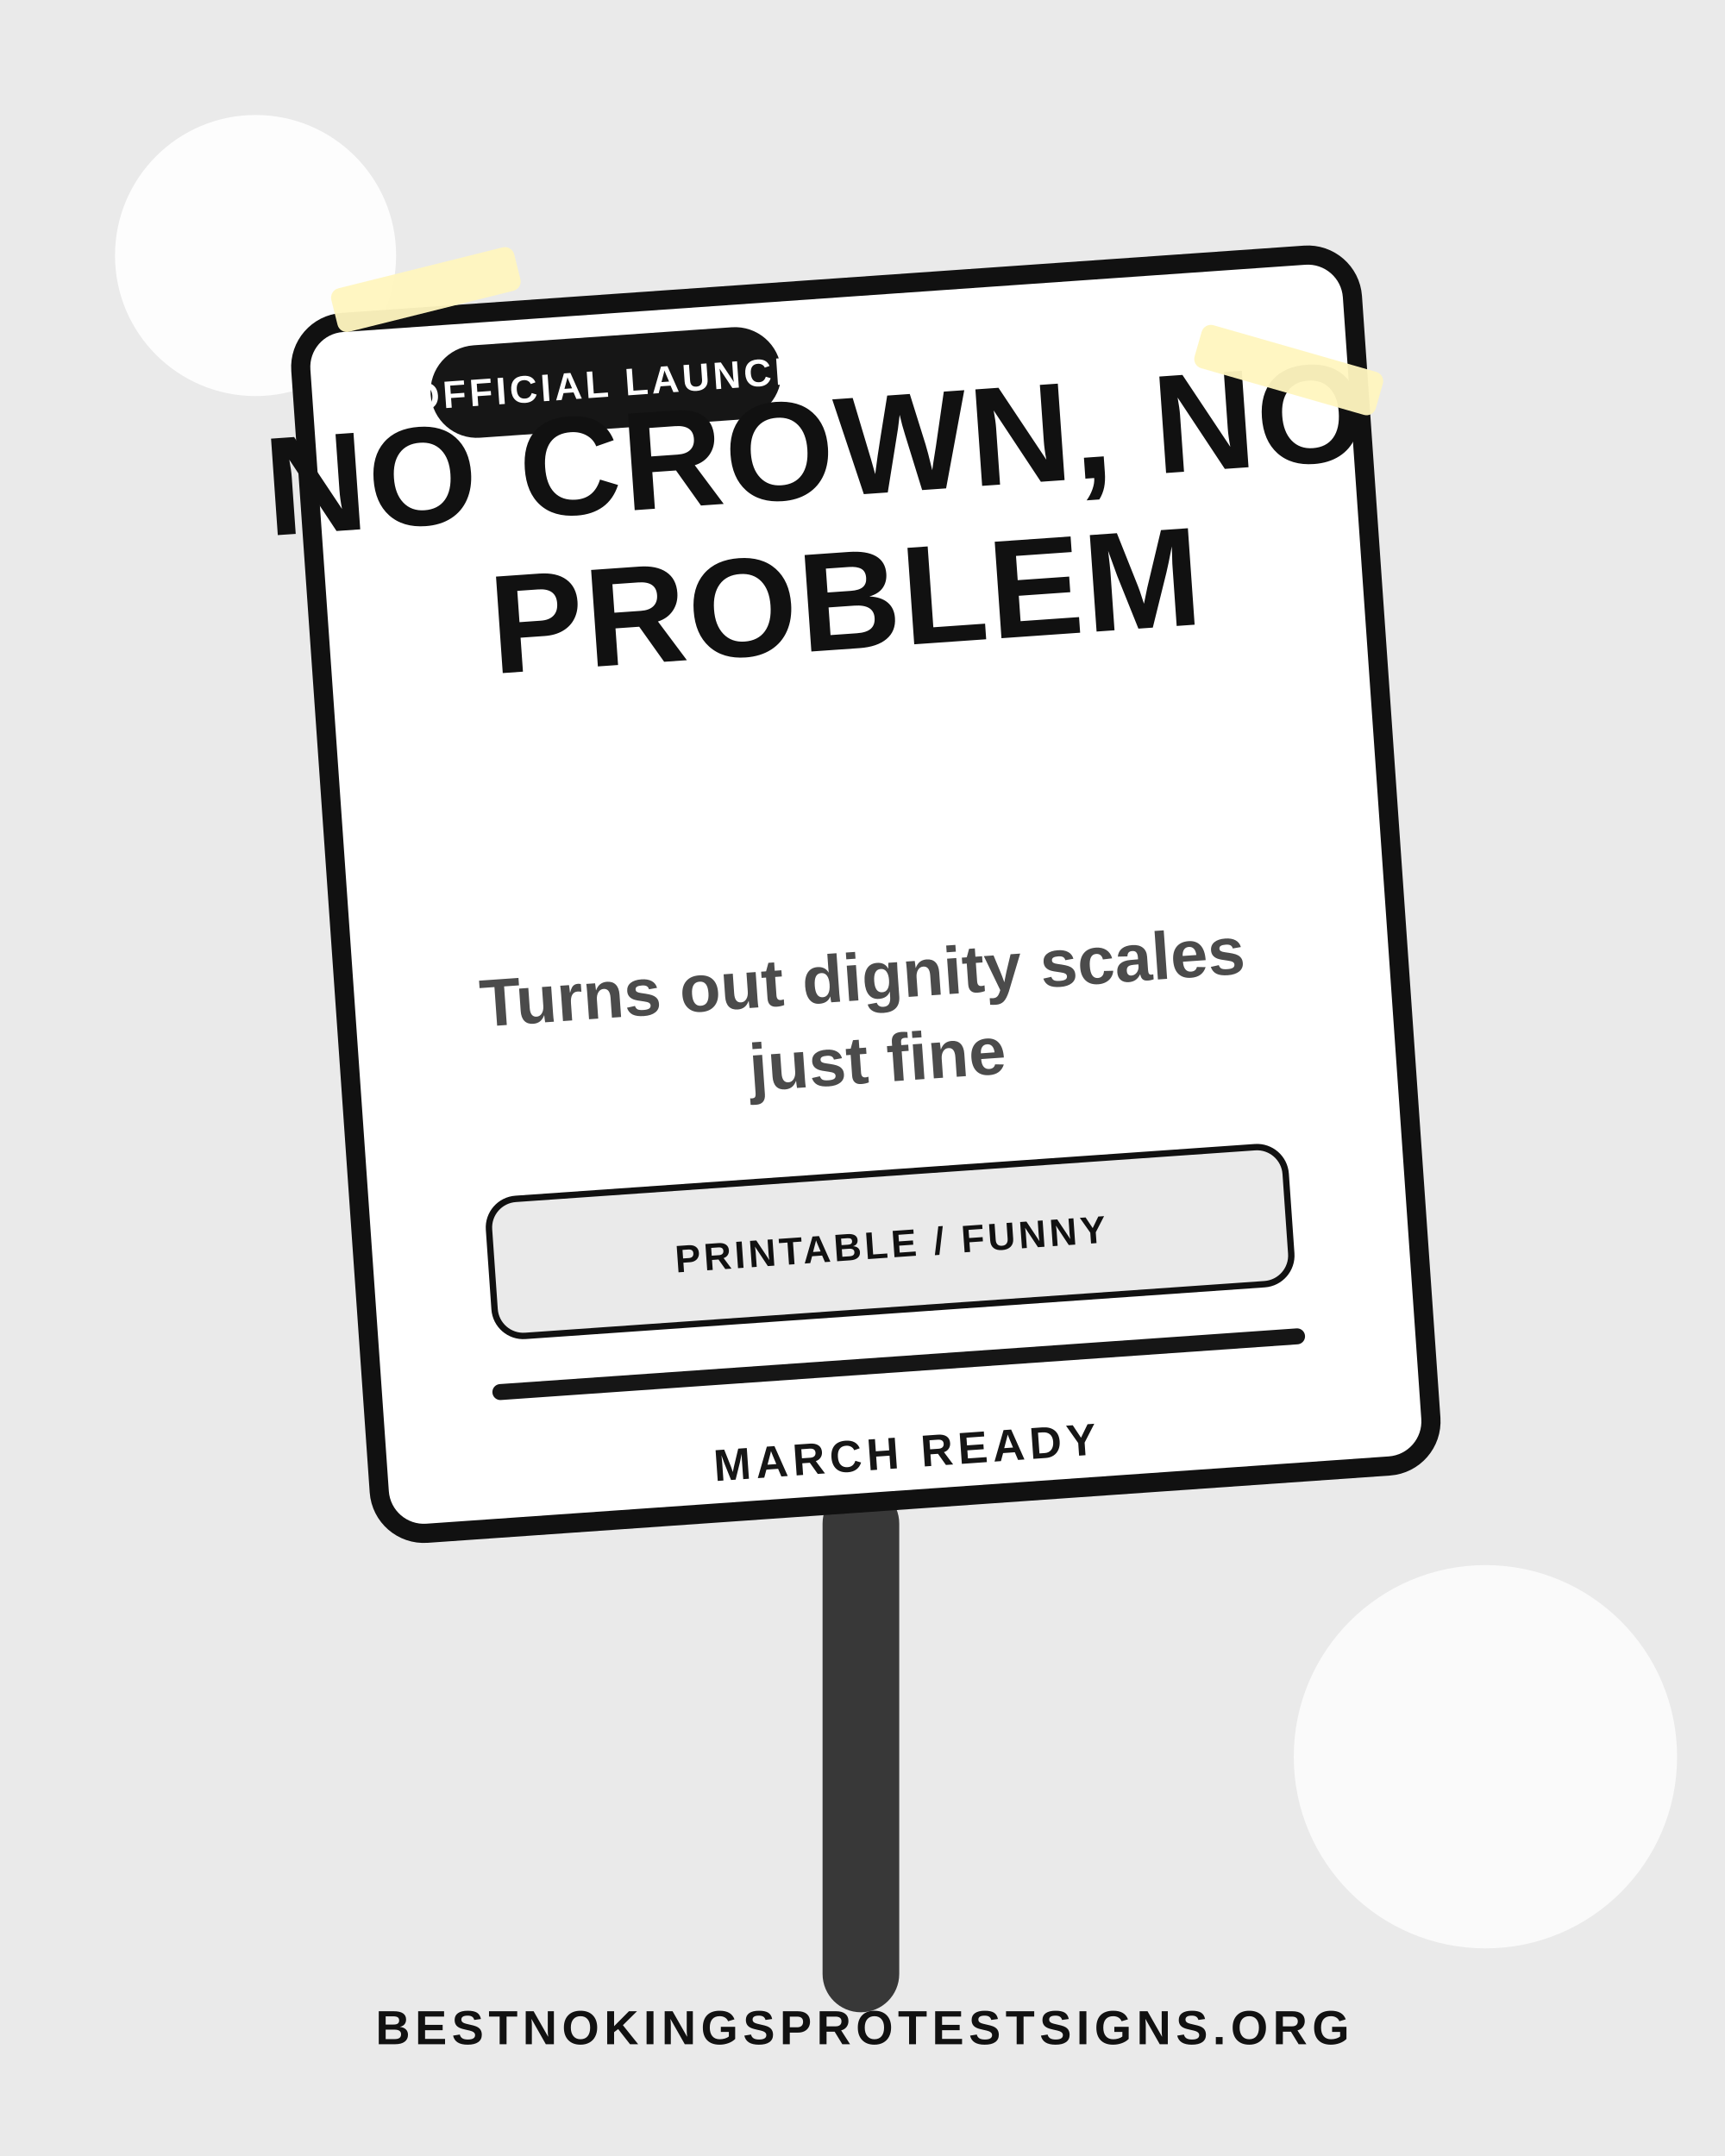
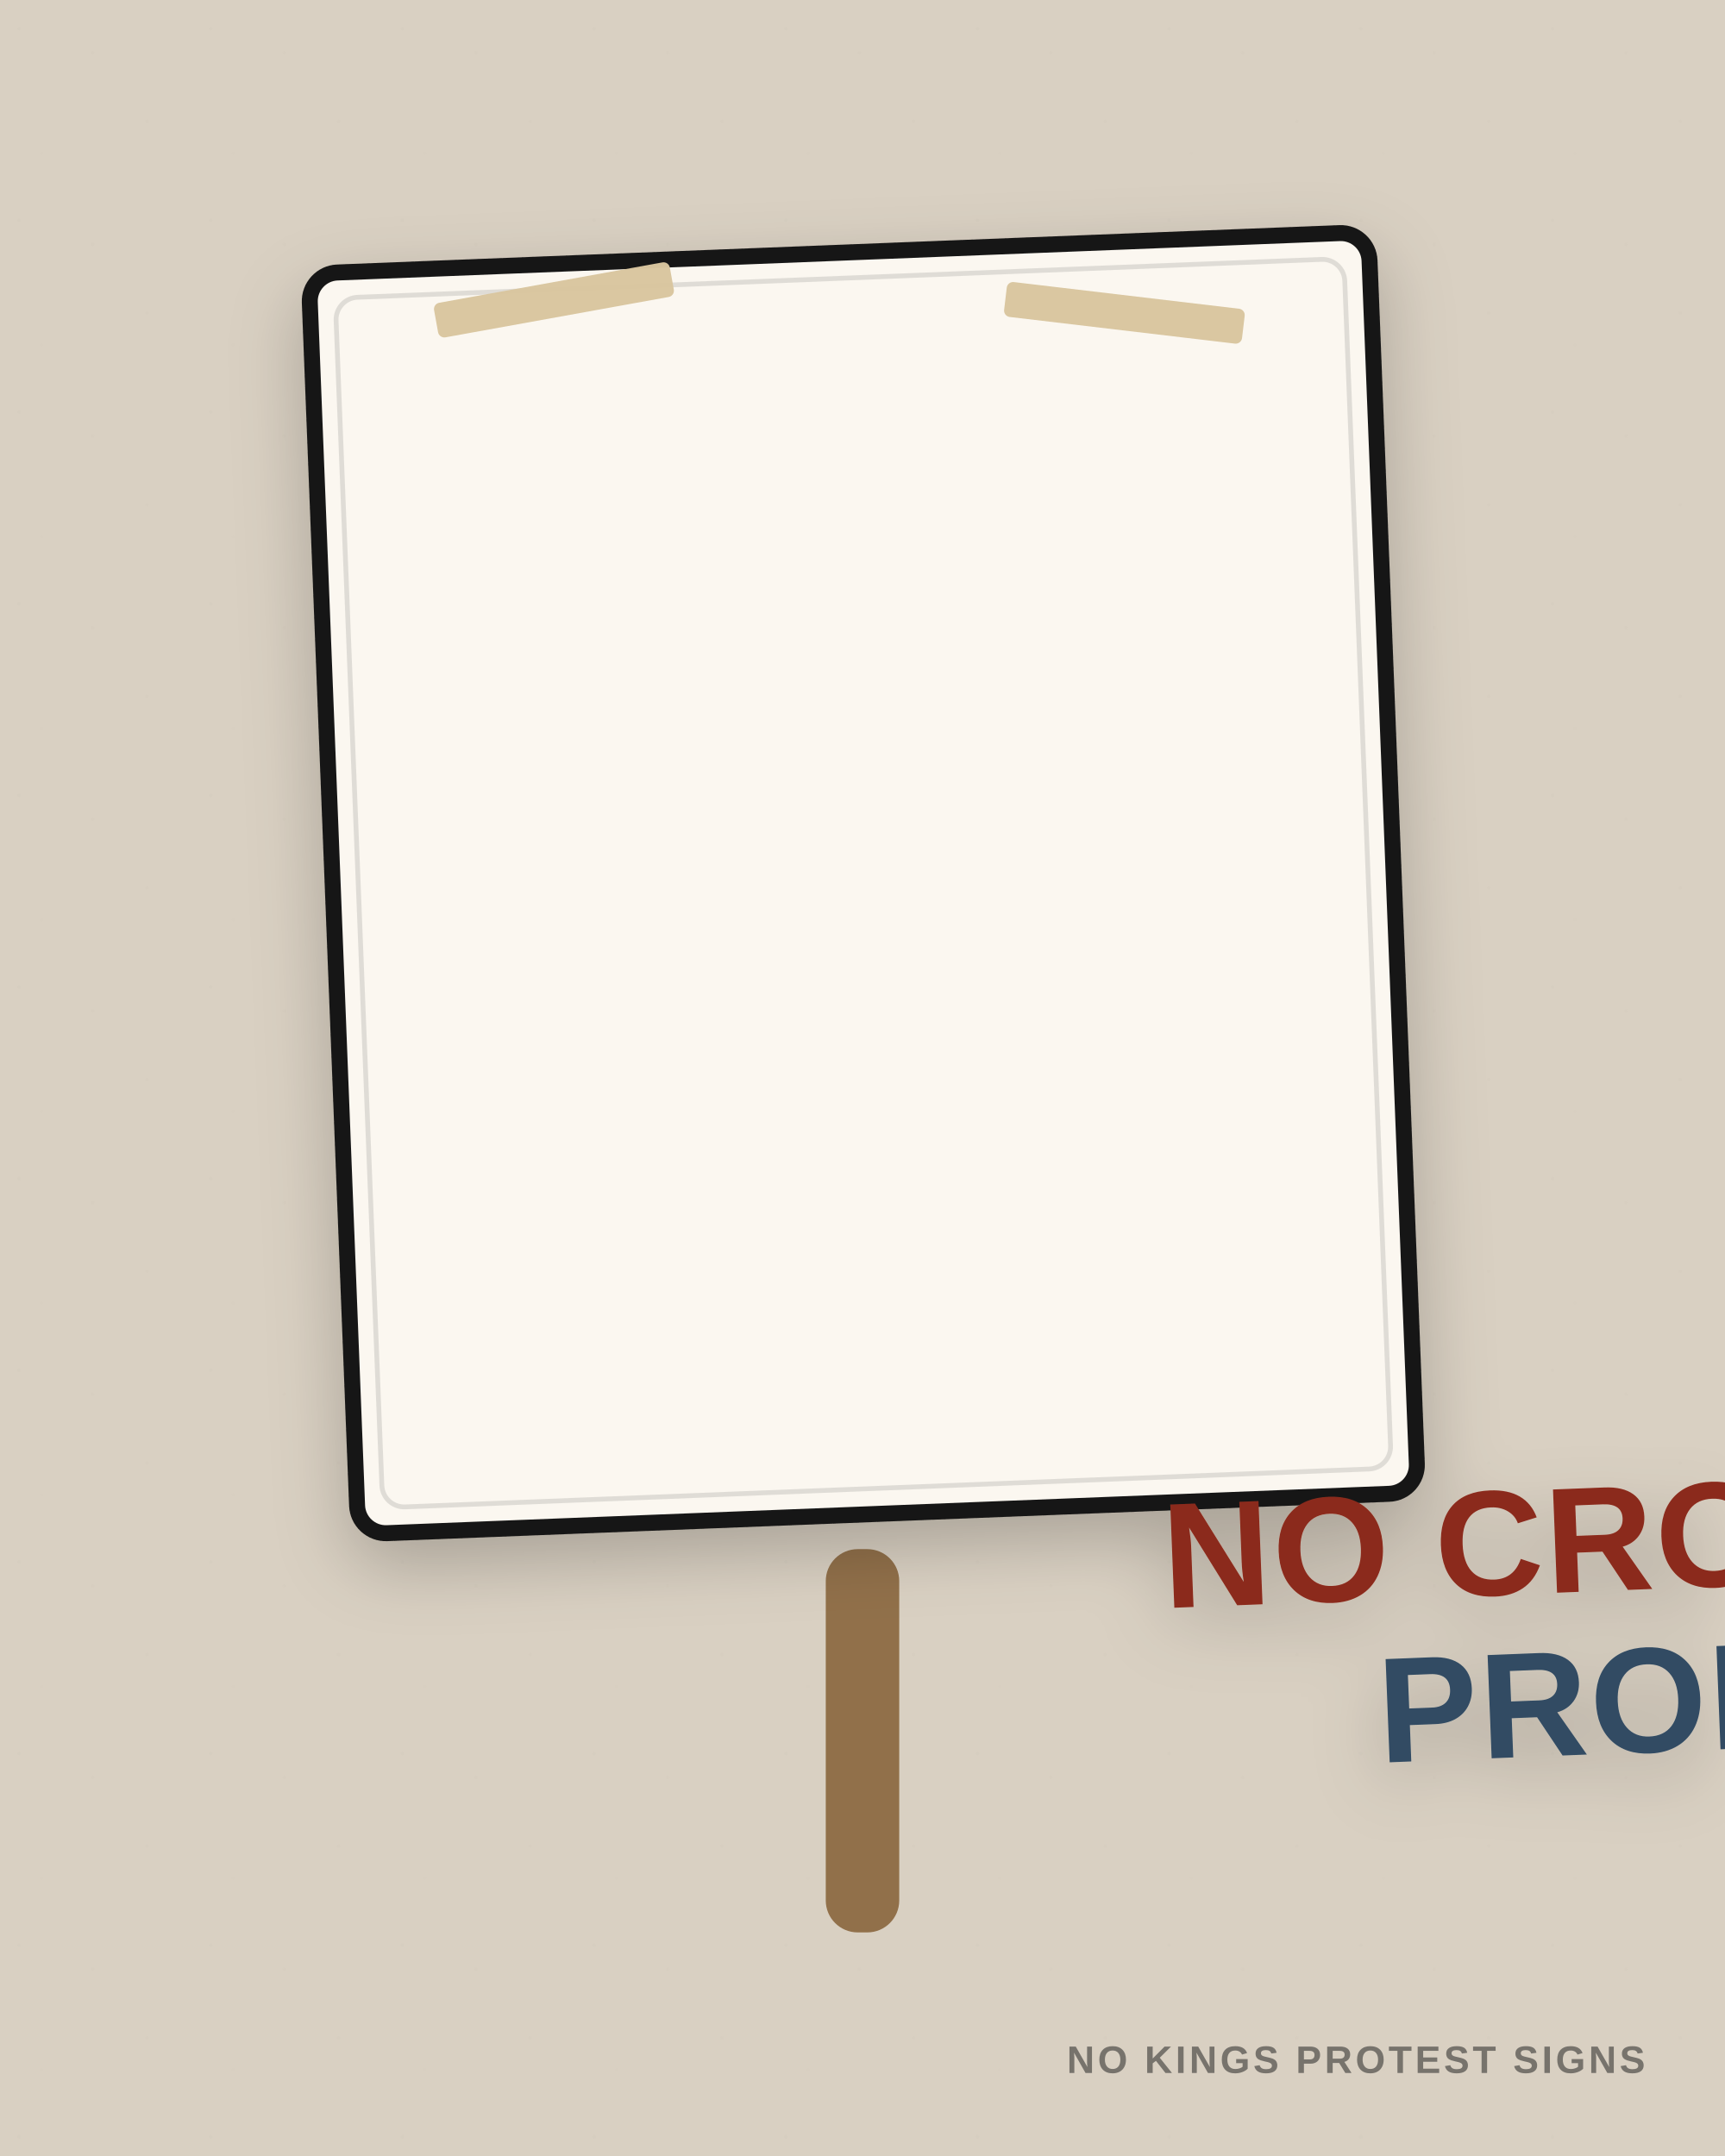
<svg xmlns="http://www.w3.org/2000/svg" width="1080" height="1350" viewBox="0 0 1080 1350" role="img" aria-labelledby="title desc">
-   <rect width="1080" height="1350" fill="#EAEAEA" />
-   <circle cx="160" cy="160" r="88" fill="#FFFFFF" opacity="0.9" />
-   <circle cx="930" cy="1100" r="120" fill="#FFFFFF" opacity="0.75" />
-   <rect x="515" y="930" width="48" height="330" rx="24" fill="#111111" opacity="0.82" />
-   <g transform="translate(540 530) rotate(-4)">
-     <rect x="-330" y="-350" width="660" height="760" rx="28" fill="#FFFFFF" stroke="#111111" stroke-width="12" />
-     <rect x="-250" y="-330" width="220" height="58" rx="29" fill="#161616" />
-     <text x="-140" y="-292" text-anchor="middle" font-family="Arial, Helvetica, sans-serif" font-size="24" font-weight="700" fill="#FFFFFF" letter-spacing="2">OFFICIAL LAUNCH</text>
-     <text x="0" y="-220" text-anchor="middle" font-family="Arial, Helvetica, sans-serif" font-size="88" font-weight="800" fill="#111111" letter-spacing="1">
-       <tspan x="0" dy="0">NO CROWN, NO</tspan>
-       <tspan x="0" dy="96">PROBLEM</tspan>
-     </text>
-     <text x="0" y="96" text-anchor="middle" font-family="Arial, Helvetica, sans-serif" font-size="42" font-weight="600" fill="#4B4B4B">
-       <tspan x="0" dy="0">Turns out dignity scales</tspan>
-       <tspan x="0" dy="52">just fine</tspan>
-     </text>
-     <rect x="-250" y="205" width="500" height="86" rx="18" fill="#EAEAEA" stroke="#111111" stroke-width="4" />
-     <text x="0" y="258" text-anchor="middle" font-family="Arial, Helvetica, sans-serif" font-size="24" font-weight="700" fill="#111111" letter-spacing="2">PRINTABLE / FUNNY</text>
-     <line x1="-250" y1="325" x2="250" y2="325" stroke="#161616" stroke-width="10" stroke-linecap="round" />
-     <text x="0" y="390" text-anchor="middle" font-family="Arial, Helvetica, sans-serif" font-size="28" font-weight="700" fill="#161616" letter-spacing="3">MARCH READY</text>
+   <defs>
+     <filter id="shadow" x="-20%" y="-20%" width="140%" height="140%">
+       <feDropShadow dx="0" dy="16" stdDeviation="22" flood-color="#000000" flood-opacity="0.22" />
+     </filter>
+     <pattern id="grain" width="120" height="120" patternUnits="userSpaceOnUse">
+       <circle cx="12" cy="18" r="1.1" fill="#000" opacity="0.13" />
+       <circle cx="58" cy="33" r="1.2" fill="#000" opacity="0.08" />
+       <circle cx="92" cy="76" r="1.1" fill="#000" opacity="0.1" />
+       <circle cx="26" cy="96" r="1" fill="#000" opacity="0.07" />
+     </pattern>
+   </defs>
+   <rect width="1080" height="1350" fill="#d9d0c2" />
+   <rect width="1080" height="1350" fill="url(#grain)" opacity="0.08" />
+   <rect x="517" y="970" width="46" height="240" rx="20" fill="#8b6840" opacity="0.92" />
+   <g transform="translate(540 540) rotate(-2.25)" filter="url(#shadow)">
+     <rect x="-332" y="-382" width="664" height="790" rx="18" fill="#fbf7f0" stroke="#181818" stroke-width="10" />
+     <rect x="-316" y="-366" width="632" height="758" rx="14" fill="none" stroke="rgba(24,24,24,0.12)" stroke-width="3" />
+     <rect x="-255" y="-360" width="150" height="22" rx="4" fill="#d9c69f" opacity="0.98" transform="rotate(-8 -255 -360)" />
+     <rect x="105" y="-360" width="150" height="22" rx="4" fill="#d9c69f" opacity="0.98" transform="rotate(9 105 -360)" />
+     <text x="540" y="474" text-anchor="middle" font-family="Arial Black, Arial, Helvetica, sans-serif" font-size="94" font-weight="900" fill="#8b2c1d" letter-spacing="1.2">NO CROWN, NO</text>
+     <text x="540" y="576" text-anchor="middle" font-family="Arial Black, Arial, Helvetica, sans-serif" font-size="94" font-weight="900" fill="#304b63" letter-spacing="1.2">PROBLEM</text>
  </g>
-   <rect x="206" y="182" width="118" height="28" rx="6" fill="#FFF6BF" opacity="0.95" transform="rotate(-14 206 182)" />
-   <rect x="754" y="202" width="118" height="28" rx="6" fill="#FFF6BF" opacity="0.95" transform="rotate(16 754 202)" />
-   <text x="540" y="1280" text-anchor="middle" font-family="Arial, Helvetica, sans-serif" font-size="30" font-weight="700" fill="#111111" letter-spacing="3">BESTNOKINGSPROTESTSIGNS.ORG</text>
+   <text x="1030" y="1298" text-anchor="end" font-family="Arial, Helvetica, sans-serif" font-size="24" font-weight="700" fill="#262626" opacity="0.55" letter-spacing="2">NO KINGS PROTEST SIGNS</text>
</svg>
